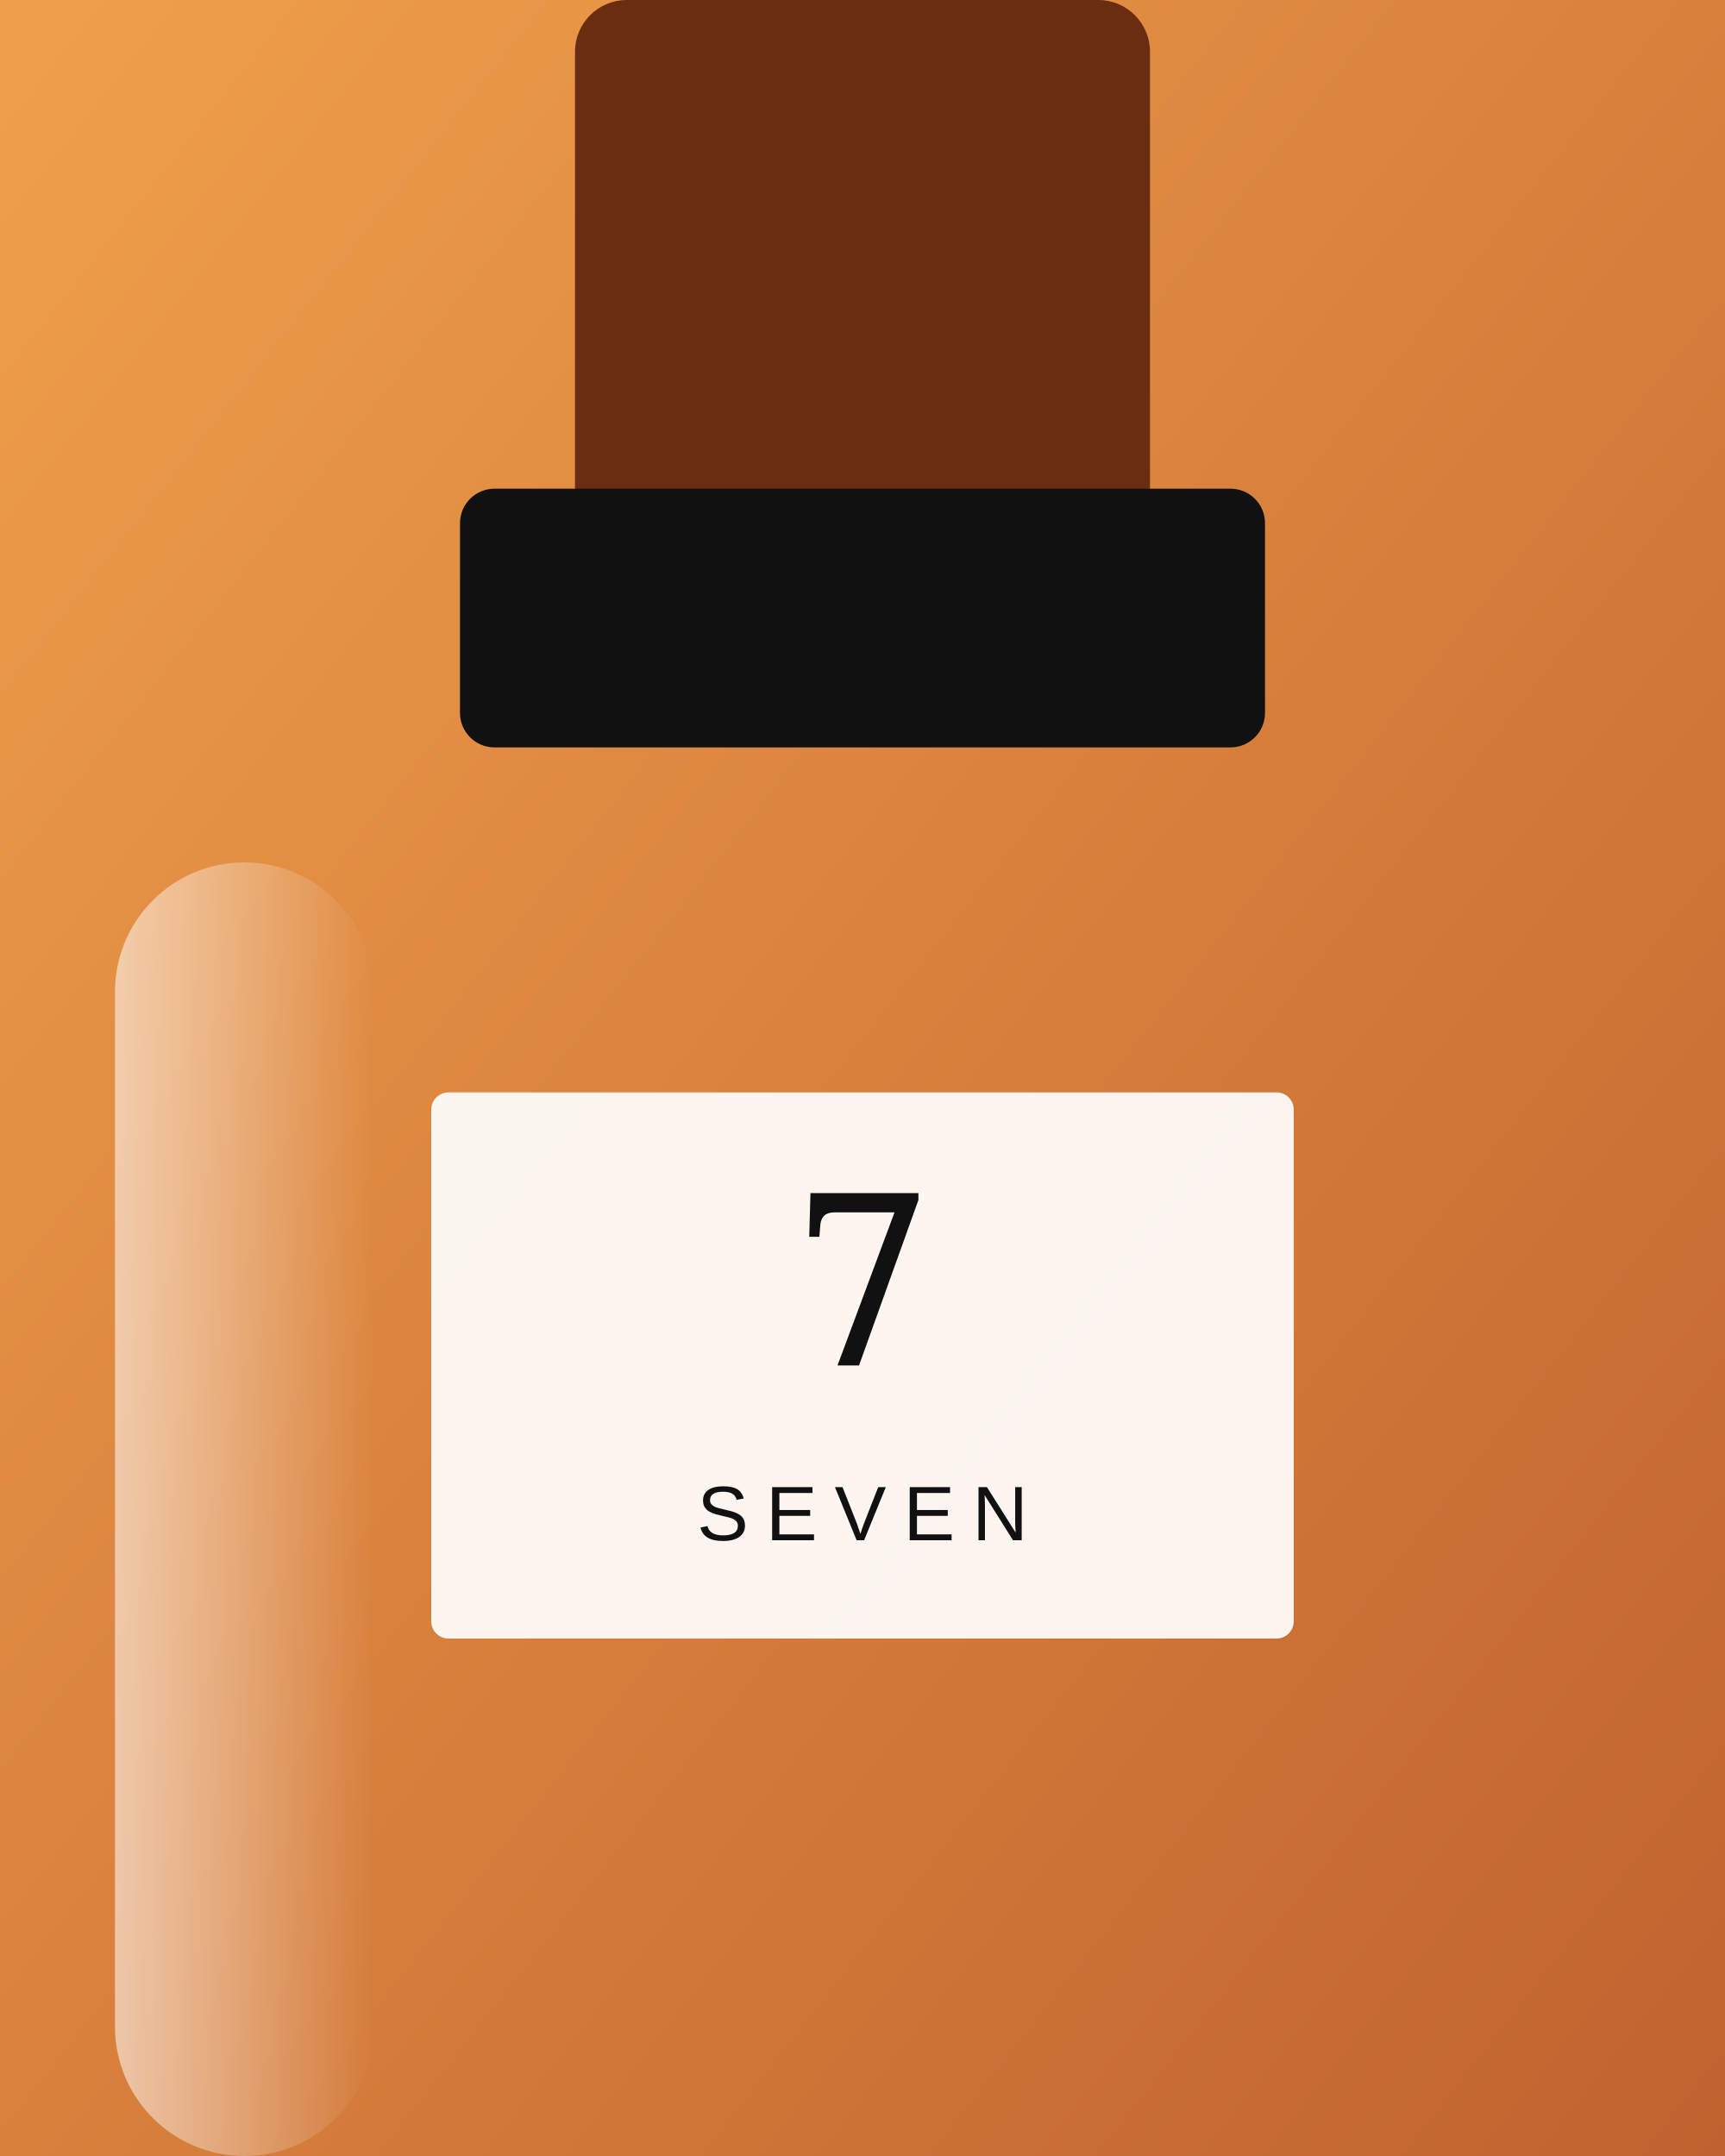
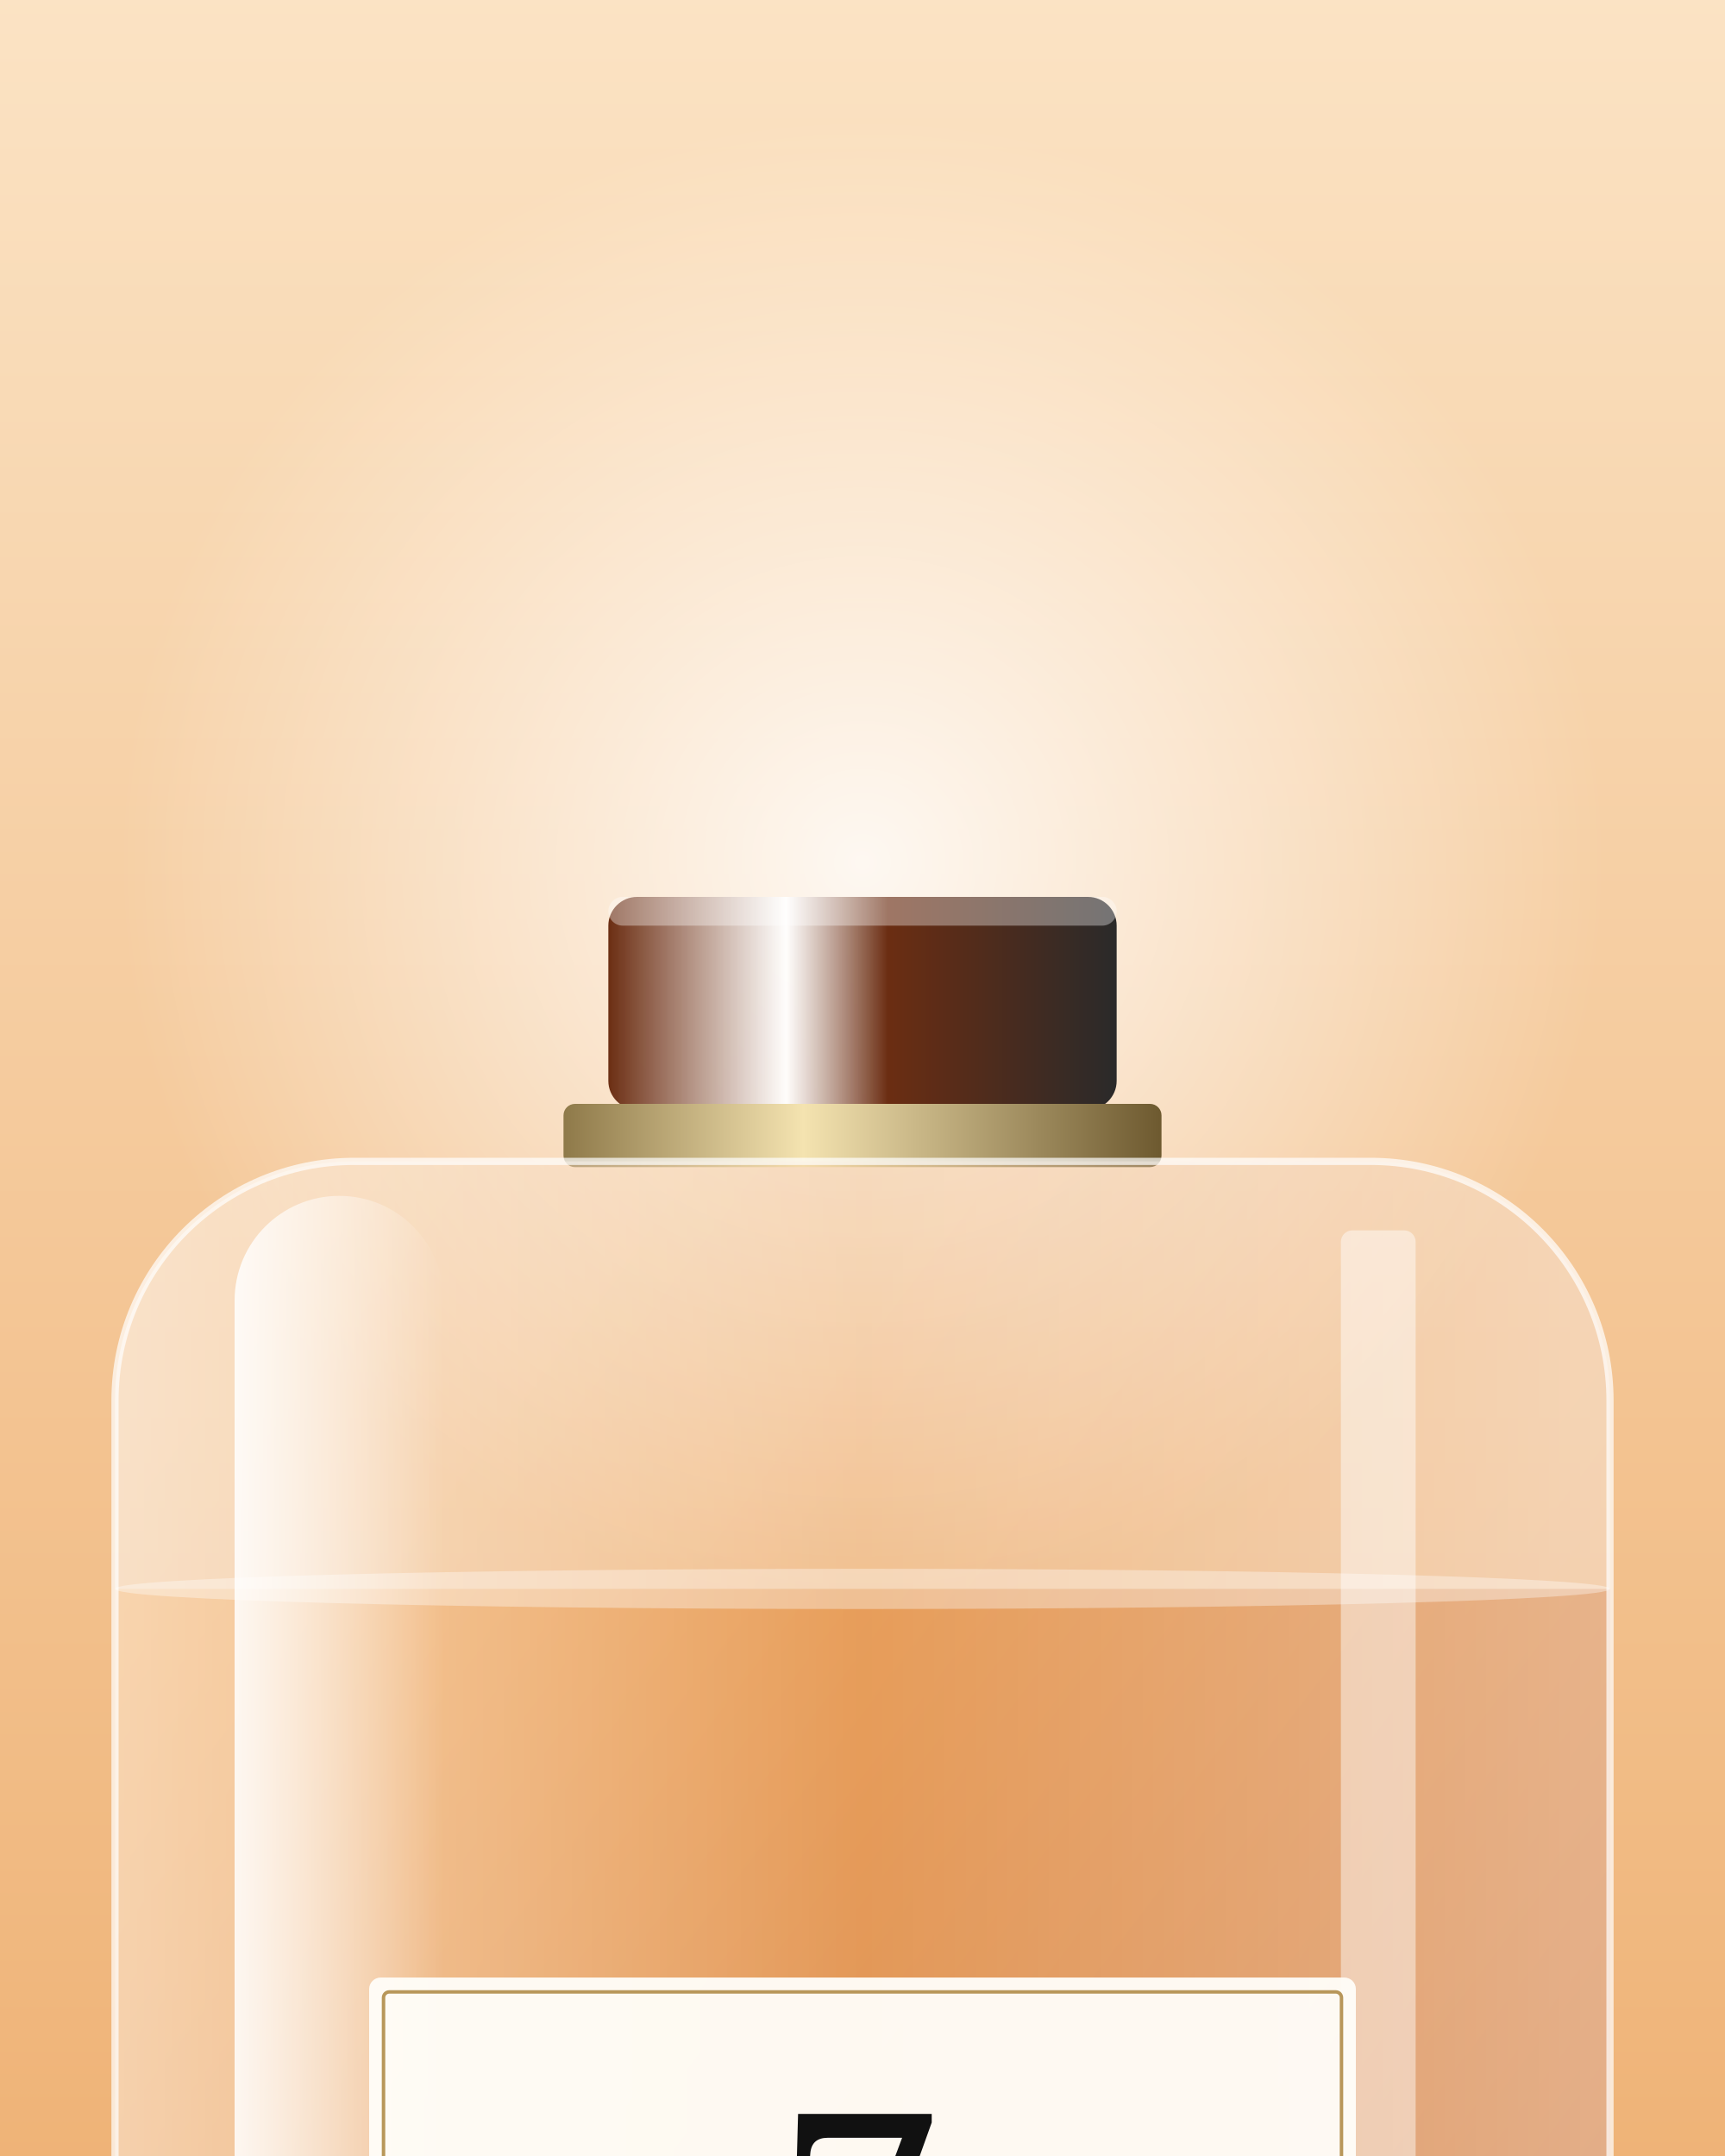
<svg xmlns="http://www.w3.org/2000/svg" viewBox="0 0 600 750">
  <defs>
-     <linearGradient id="g" x1="0" y1="0" x2="1" y2="1">
+     <linearGradient id="bg" x1="0" y1="0" x2="0" y2="1">
+       <stop offset="0" stop-color="#fbe3c4" />
+       <stop offset="1" stop-color="#efb377" />
+     </linearGradient>
+     <radialGradient id="glow" cx="50%" cy="50%" r="50%">
+       <stop offset="0" stop-color="#fff" stop-opacity="0.85" />
+       <stop offset="1" stop-color="#fff" stop-opacity="0" />
+     </radialGradient>
+     <linearGradient id="box" x1="0" y1="0" x2="1" y2="1">
+       <stop offset="0" stop-color="#2b2b2b" />
+       <stop offset="1" stop-color="#0d0d0d" />
+     </linearGradient>
+     <linearGradient id="glass" x1="0" y1="0" x2="1" y2="0">
+       <stop offset="0" stop-color="#fff" stop-opacity="0.55" />
+       <stop offset="0.5" stop-color="#fff" stop-opacity="0.12" />
+       <stop offset="1" stop-color="#fff" stop-opacity="0.4" />
+     </linearGradient>
+     <linearGradient id="liquid" x1="0" y1="0" x2="1" y2="1">
      <stop offset="0" stop-color="#f0a04b" />
      <stop offset="1" stop-color="#c0622f" />
    </linearGradient>
+     <linearGradient id="cap" x1="0" y1="0" x2="1" y2="0">
+       <stop offset="0" stop-color="#6b2d12" />
+       <stop offset="0.35" stop-color="#ffffff" stop-opacity="0.9" />
+       <stop offset="0.55" stop-color="#6b2d12" />
+       <stop offset="1" stop-color="#2a2a2a" />
+     </linearGradient>
+     <linearGradient id="collar" x1="0" y1="0" x2="1" y2="0">
+       <stop offset="0" stop-color="#8f7a4a" />
+       <stop offset="0.4" stop-color="#f4e3b0" />
+       <stop offset="1" stop-color="#6e5a30" />
+     </linearGradient>
    <linearGradient id="shine" x1="0" y1="0" x2="1" y2="0">
-       <stop offset="0" stop-color="#fff" stop-opacity="0.55" />
+       <stop offset="0" stop-color="#fff" stop-opacity="0.85" />
      <stop offset="1" stop-color="#fff" stop-opacity="0" />
    </linearGradient>
+     <linearGradient id="fade" x1="0" y1="0" x2="0" y2="1">
+       <stop offset="0" stop-color="#fff" stop-opacity="0.35" />
+       <stop offset="1" stop-color="#fff" stop-opacity="0" />
+     </linearGradient>
+     <filter id="soft">
+       <feGaussianBlur stdDeviation="3" />
+     </filter>
+     <filter id="blur18">
+       <feGaussianBlur stdDeviation="18" />
+     </filter>
  </defs>
-   <rect width="600" height="750" fill="#f0a04b" />
-   <rect width="600" height="750" fill="url(#g)" />
-   <rect x="200" y="0" width="200" height="190" rx="18" fill="#6b2d12" />
-   <rect x="160" y="170" width="280" height="90" rx="12" fill="#111" />
-   <rect x="40" y="300" width="90" height="450" rx="45" fill="url(#shine)" />
-   <rect x="150" y="380" width="300" height="190" rx="6" fill="#fff" opacity="0.92" />
-   <text x="300" y="475" font-family="Georgia, serif" font-size="84" text-anchor="middle" fill="#111">7</text>
-   <text x="300" y="535.8" font-family="Arial, sans-serif" font-size="26.88" letter-spacing="6" text-anchor="middle" fill="#111">SEVEN</text>
+   <rect width="600" height="750" fill="url(#bg)" />
+   <circle cx="300" cy="300" r="260" fill="url(#glow)" />
+   <ellipse cx="300" cy="1086" rx="312" ry="12" fill="#000" opacity="0.22" filter="url(#soft)" />
+   <rect x="211.6" y="312" width="176.8" height="74" rx="10" fill="url(#cap)" />
+   <rect x="211.6" y="312" width="176.8" height="10" rx="5" fill="#fff" opacity="0.35" />
+   <rect x="196" y="384" width="208" height="22" rx="4" fill="url(#collar)" />
+   <rect x="40" y="404" width="520" height="676" rx="83.2" fill="url(#liquid)" opacity="0.18" />
+   <clipPath id="body">
+     <rect x="40" y="404" width="520" height="676" rx="83.2" />
+   </clipPath>
+   <g clip-path="url(#body)">
+     <rect x="40" y="552.72" width="520" height="676" fill="url(#liquid)" />
+     <ellipse cx="300" cy="552.72" rx="260" ry="7" fill="#fff" opacity="0.35" />
+     <rect x="40" y="404" width="520" height="676" fill="url(#glass)" />
+     <rect x="81.6" y="416" width="72.8" height="652" rx="36.4" fill="url(#shine)" />
+     <rect x="466.4" y="428" width="26" height="371.8" rx="4" fill="#fff" opacity="0.45" />
+   </g>
+   <rect x="40" y="404" width="520" height="676" rx="83.2" fill="none" stroke="#fff" stroke-opacity="0.7" stroke-width="2.5" />
+   <rect x="128.4" y="687.92" width="343.2" height="229.84" rx="4" fill="#fffdf8" opacity="0.96" />
+   <rect x="133.4" y="692.92" width="333.2" height="219.84" rx="2" fill="none" stroke="#b8975a" stroke-width="1.2" />
+   <text x="300" y="809.6" font-family="Georgia, serif" font-size="104" text-anchor="middle" fill="#111">7</text>
+   <text x="300" y="856.92" font-family="Arial, sans-serif" font-size="28.6" letter-spacing="13" text-anchor="middle" fill="#111">SEVEN</text>
+   <text x="300" y="890.72" font-family="Arial, sans-serif" font-size="18.2" letter-spacing="2" text-anchor="middle" fill="#8a7a5a">EAU DE PARFUM</text>
</svg>
